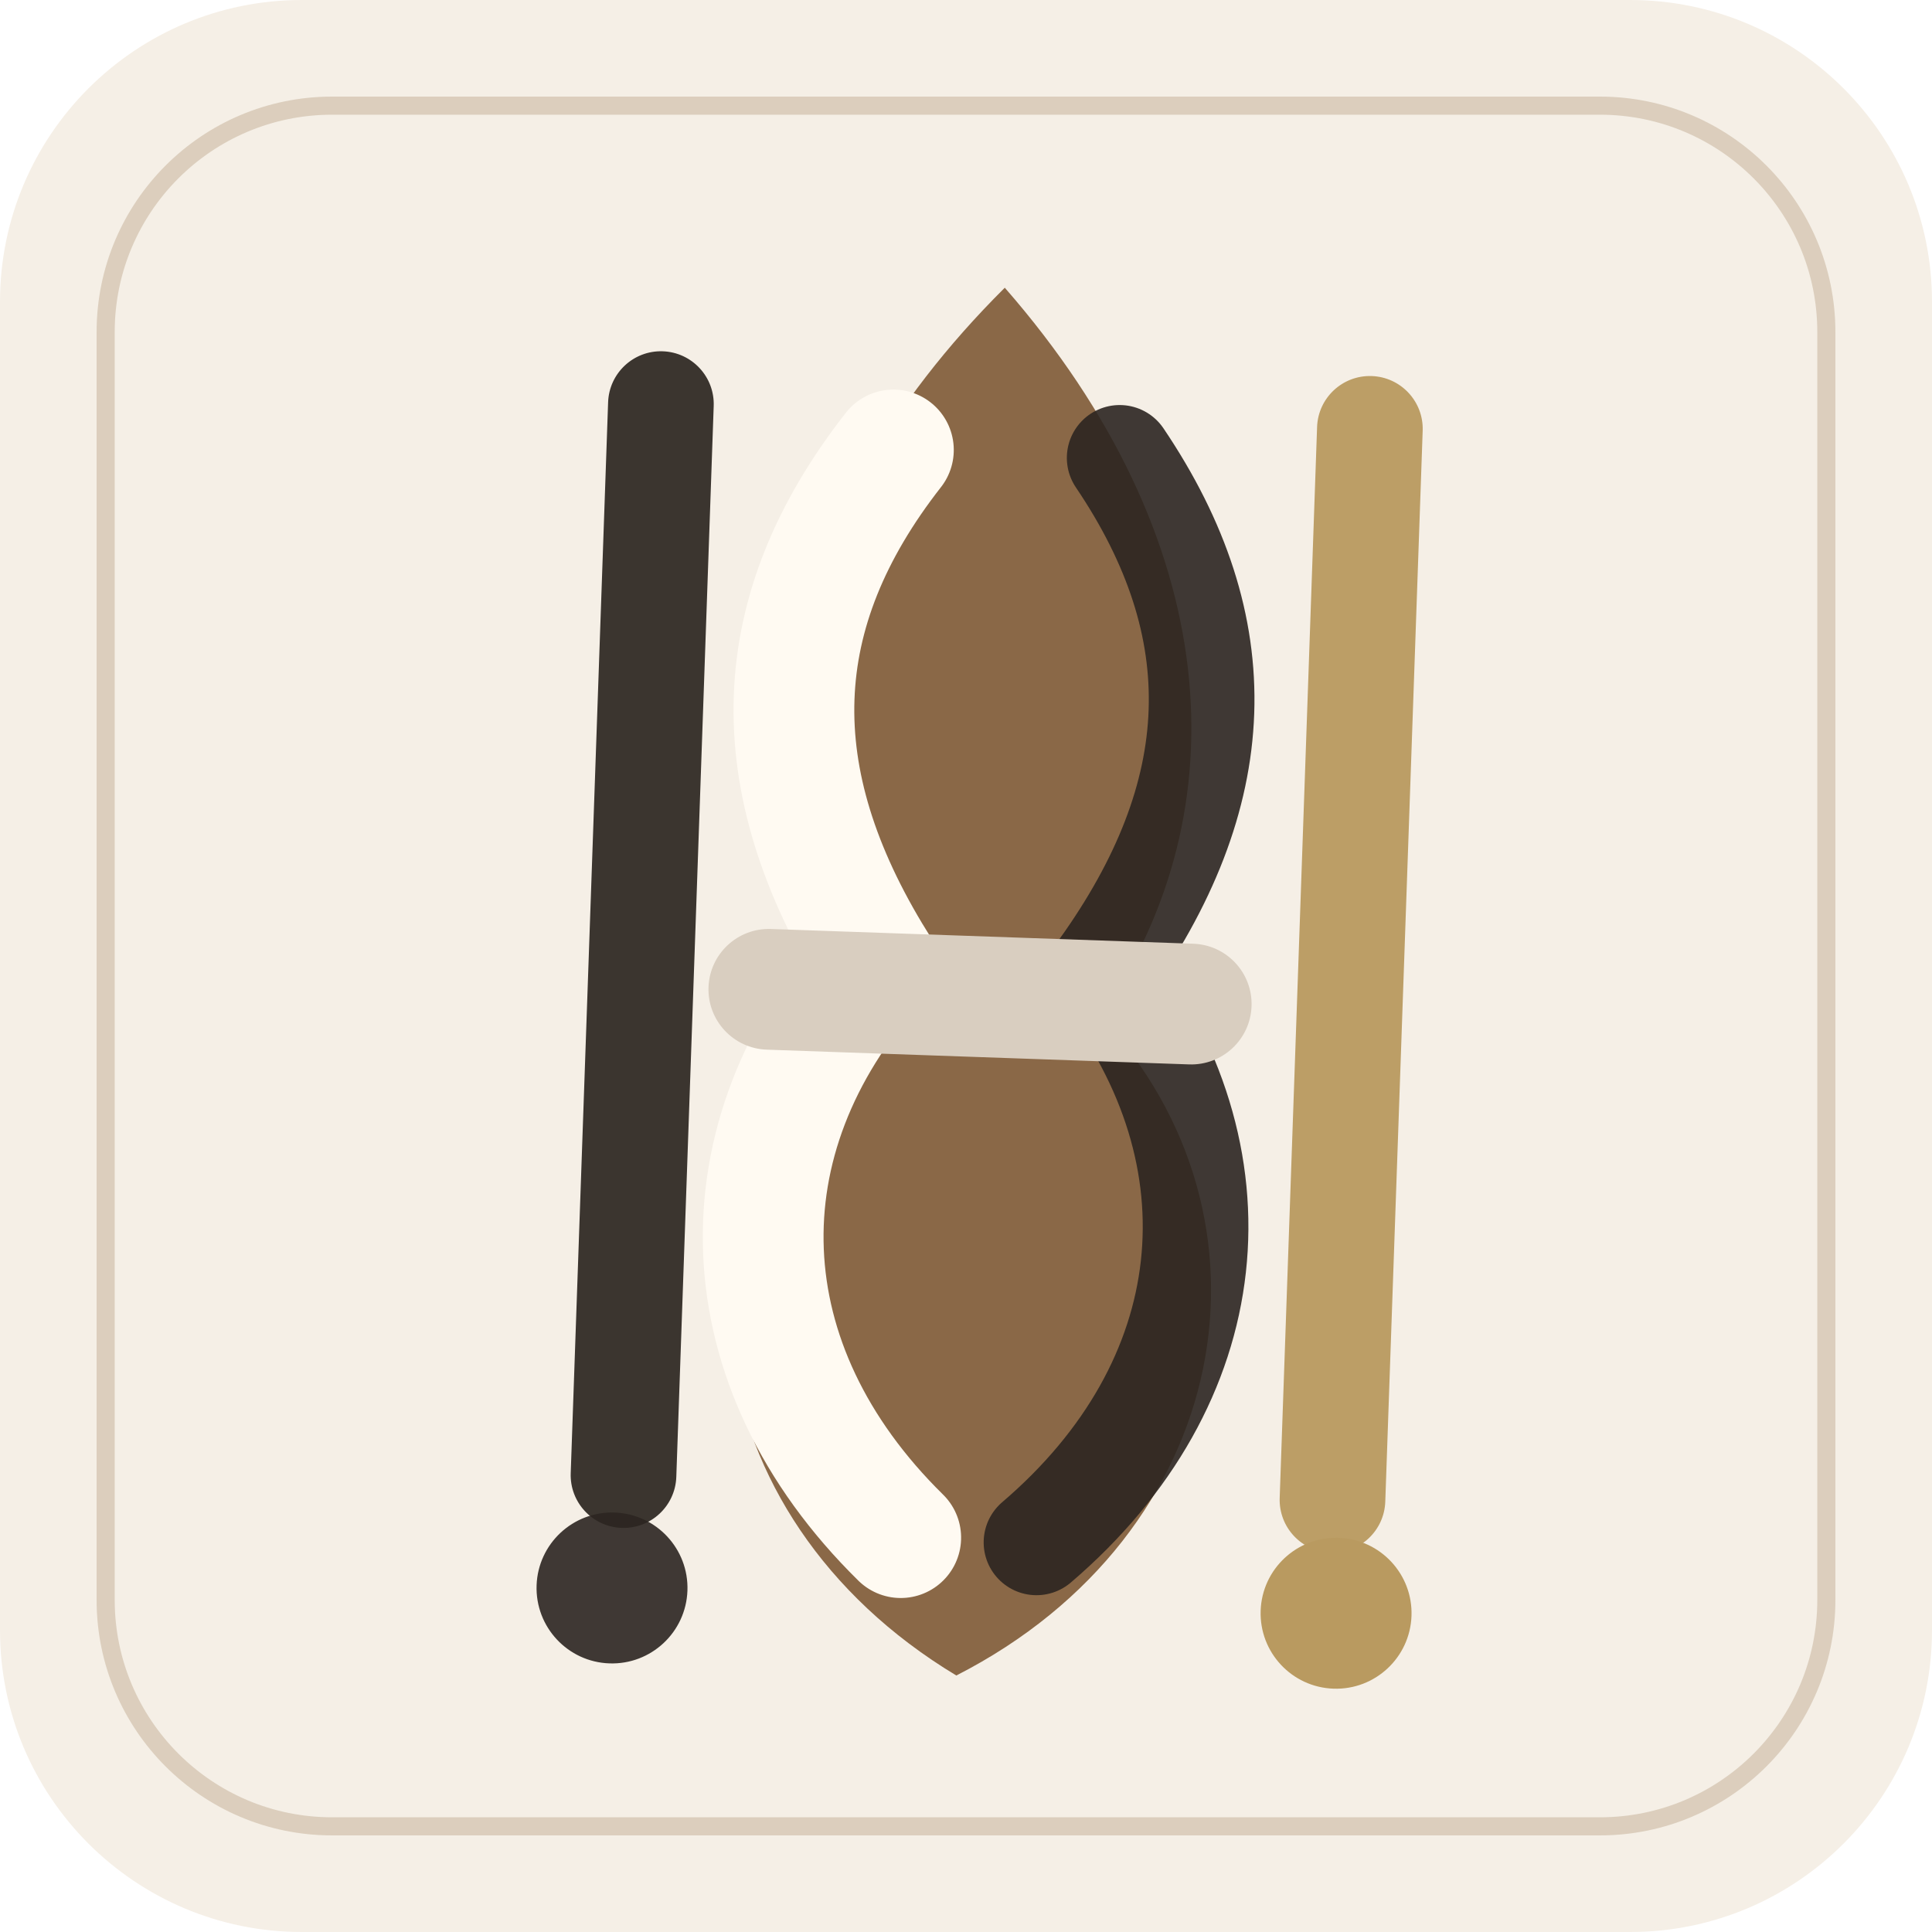
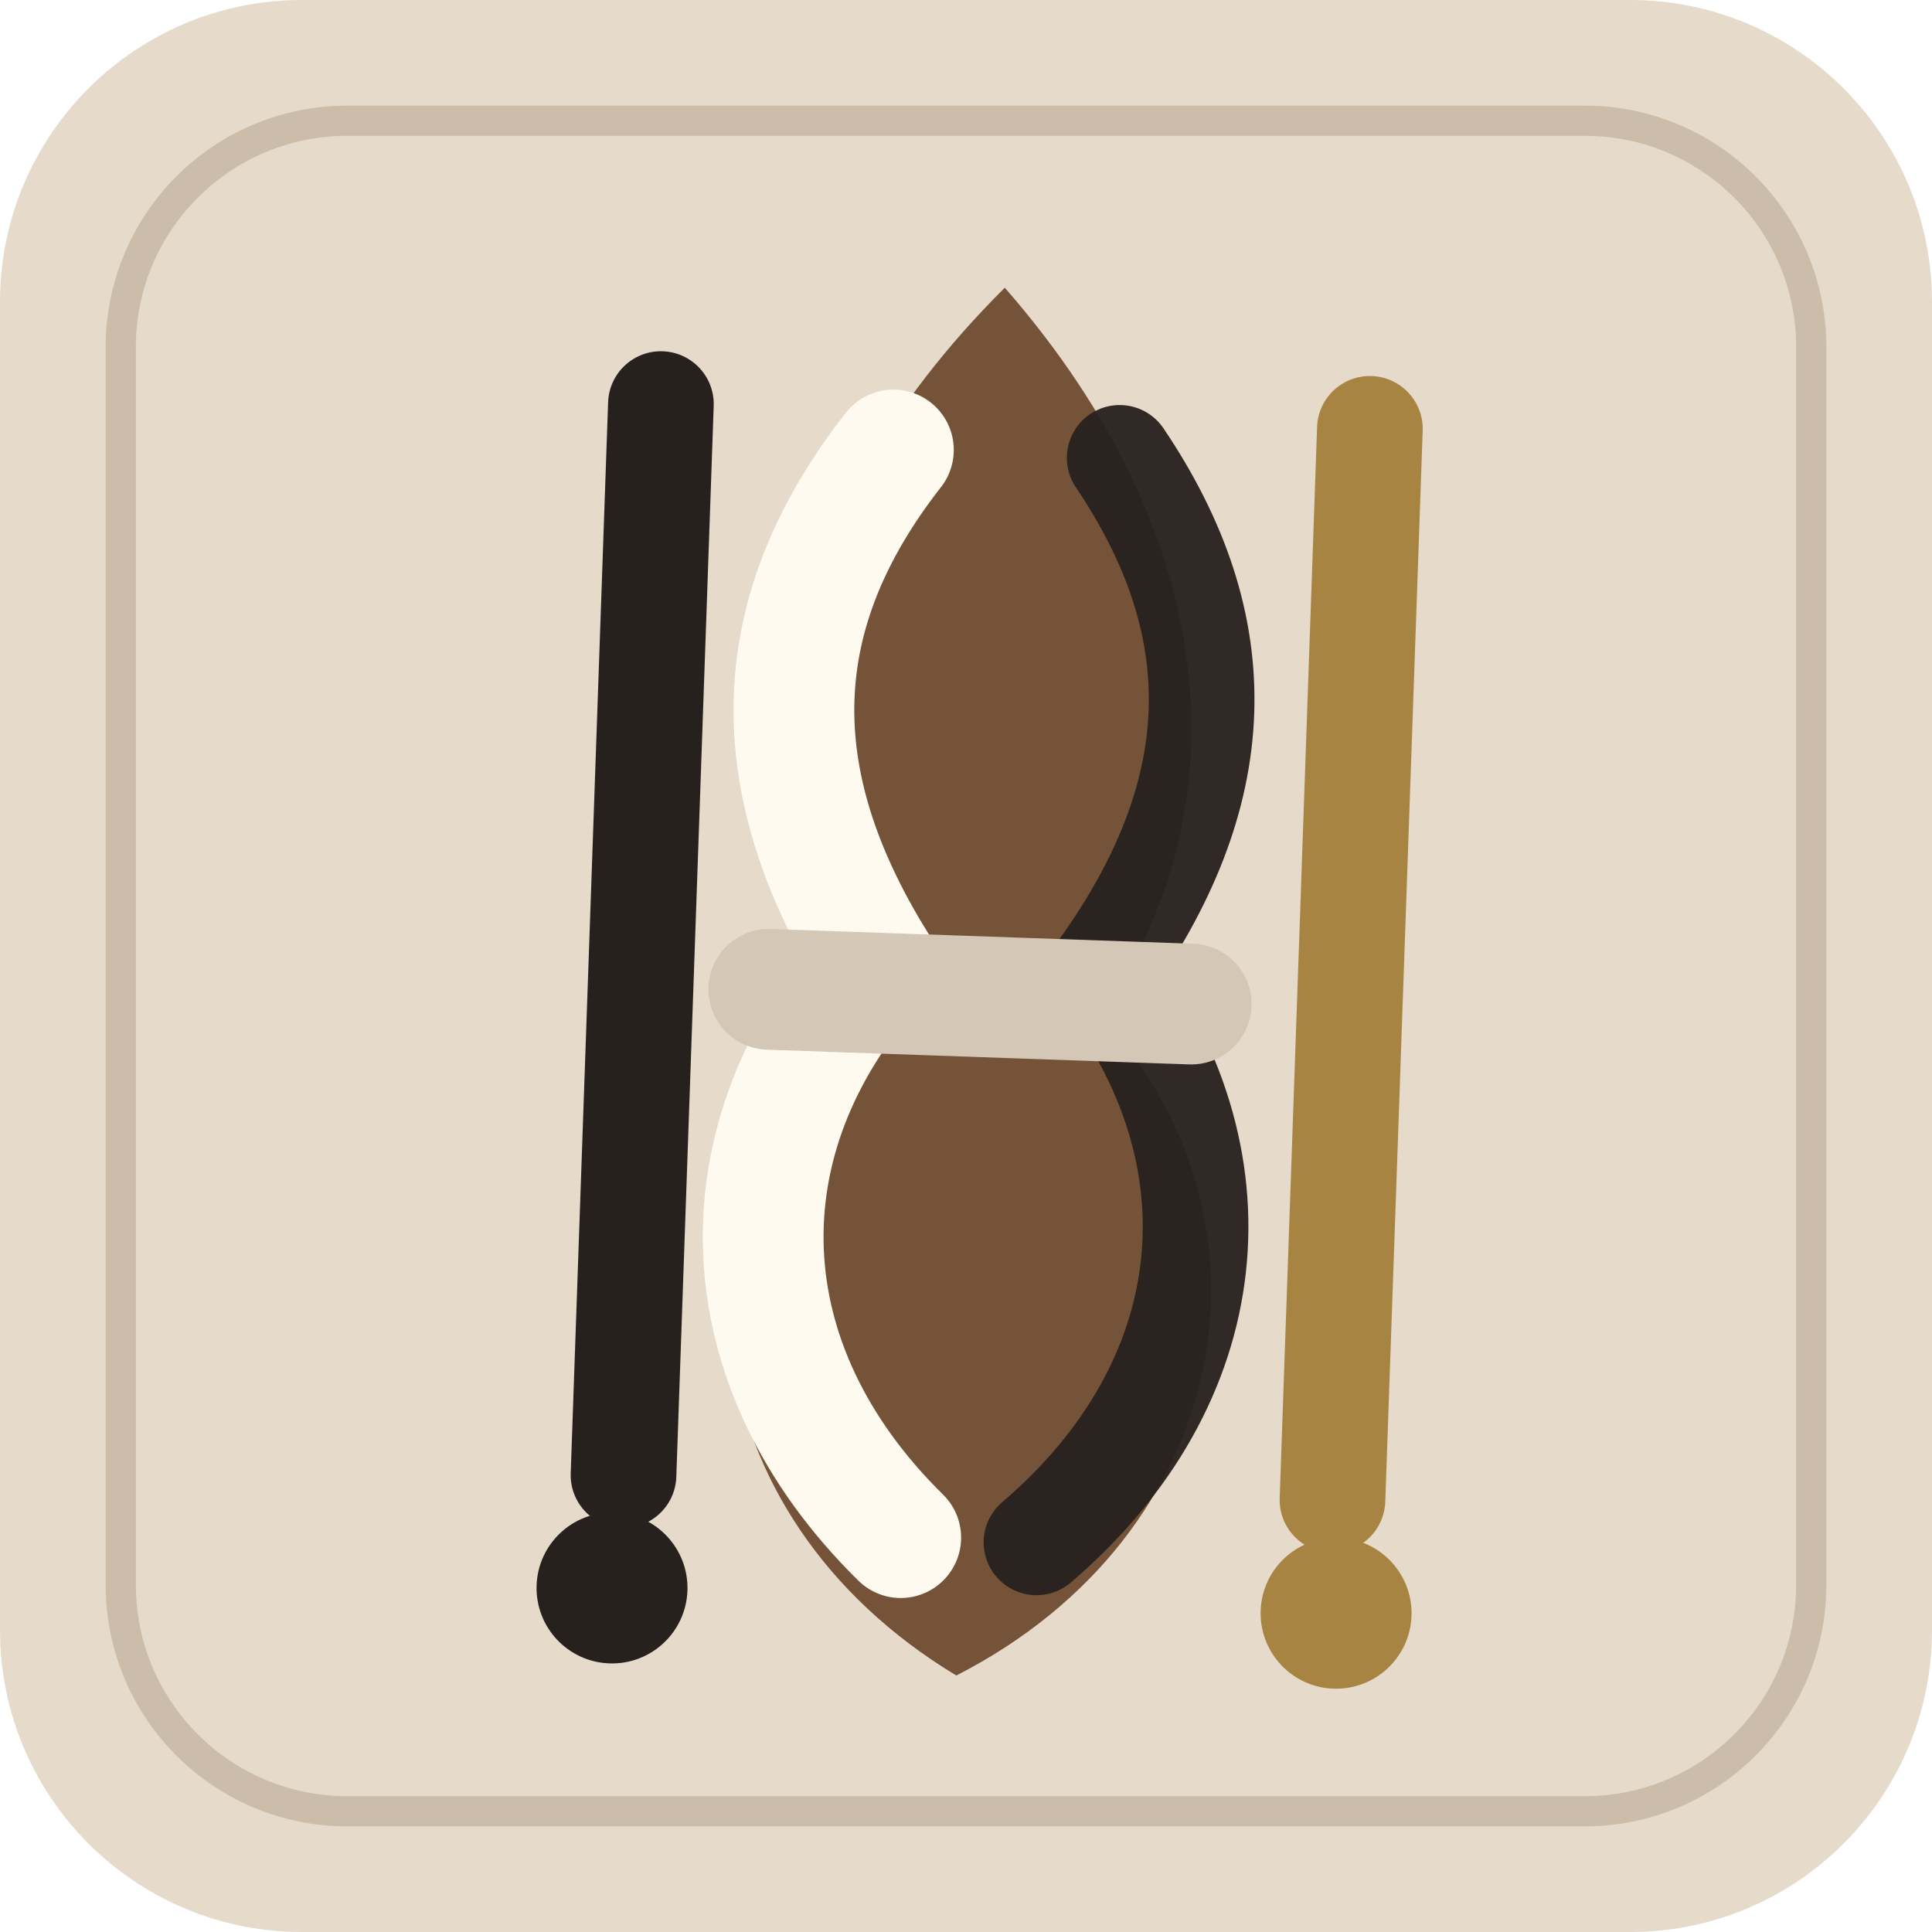
<svg xmlns="http://www.w3.org/2000/svg" viewBox="0 0 128 128" role="img" aria-label="Violin icon">
-   <rect width="128" height="128" rx="20" fill="#f5efe6" />
-   <rect x="7" y="7" width="114" height="114" rx="15" fill="none" stroke="#d8cab8" stroke-width="1.2" opacity=".88" />
+   <rect width="128" height="128" rx="20" fill="#e6dacb" />
+   <rect x="8" y="8" width="112" height="112" rx="15" fill="none" stroke="#cbbba8" stroke-width="2" opacity=".95" />
  <g transform="rotate(2 64 64)">
-     <path d="M65 19c15 16 17 34 8 48 13 13 10 34-8 44-18-10-21-31-8-44-9-14-7-32 8-48z" fill="#8a6847" />
-     <path d="M58 30c-8 11-8 22 0 34-10 12-9 27 3 38" fill="none" stroke="#fffaf2" stroke-width="8" stroke-linecap="round" />
-     <path d="M73 30c8 11 8 22 0 34 10 12 9 27-3 38" fill="none" stroke="#2b2520" stroke-width="7" stroke-linecap="round" opacity=".9" />
-     <rect x="39" y="24" width="7" height="78" rx="3.5" fill="#2b2520" opacity=".92" />
-     <rect x="86" y="24" width="7" height="78" rx="3.5" fill="#b99a60" opacity=".95" />
-     <rect x="47" y="62" width="36" height="8" rx="4" fill="#d9cec0" />
-     <circle cx="42" cy="106" r="5" fill="#2b2520" opacity=".9" />
-     <circle cx="90" cy="106" r="5" fill="#b99a60" />
+     <path d="M65 19c15 16 17 34 8 48 13 13 10 34-8 44-18-10-21-31-8-44-9-14-7-32 8-48z" fill="#755338" />
+     <path d="M58 30c-8 11-8 22 0 34-10 12-9 27 3 38" fill="none" stroke="#fffaf0" stroke-width="8" stroke-linecap="round" />
+     <path d="M73 30c8 11 8 22 0 34 10 12 9 27-3 38" fill="none" stroke="#27211d" stroke-width="7" stroke-linecap="round" opacity=".95" />
+     <rect x="39" y="24" width="7" height="78" rx="3.5" fill="#27211d" />
+     <rect x="86" y="24" width="7" height="78" rx="3.5" fill="#a88443" />
+     <rect x="47" y="62" width="36" height="8" rx="4" fill="#d5c7b5" />
+     <circle cx="42" cy="106" r="5" fill="#27211d" />
+     <circle cx="90" cy="106" r="5" fill="#a88443" />
  </g>
</svg>
